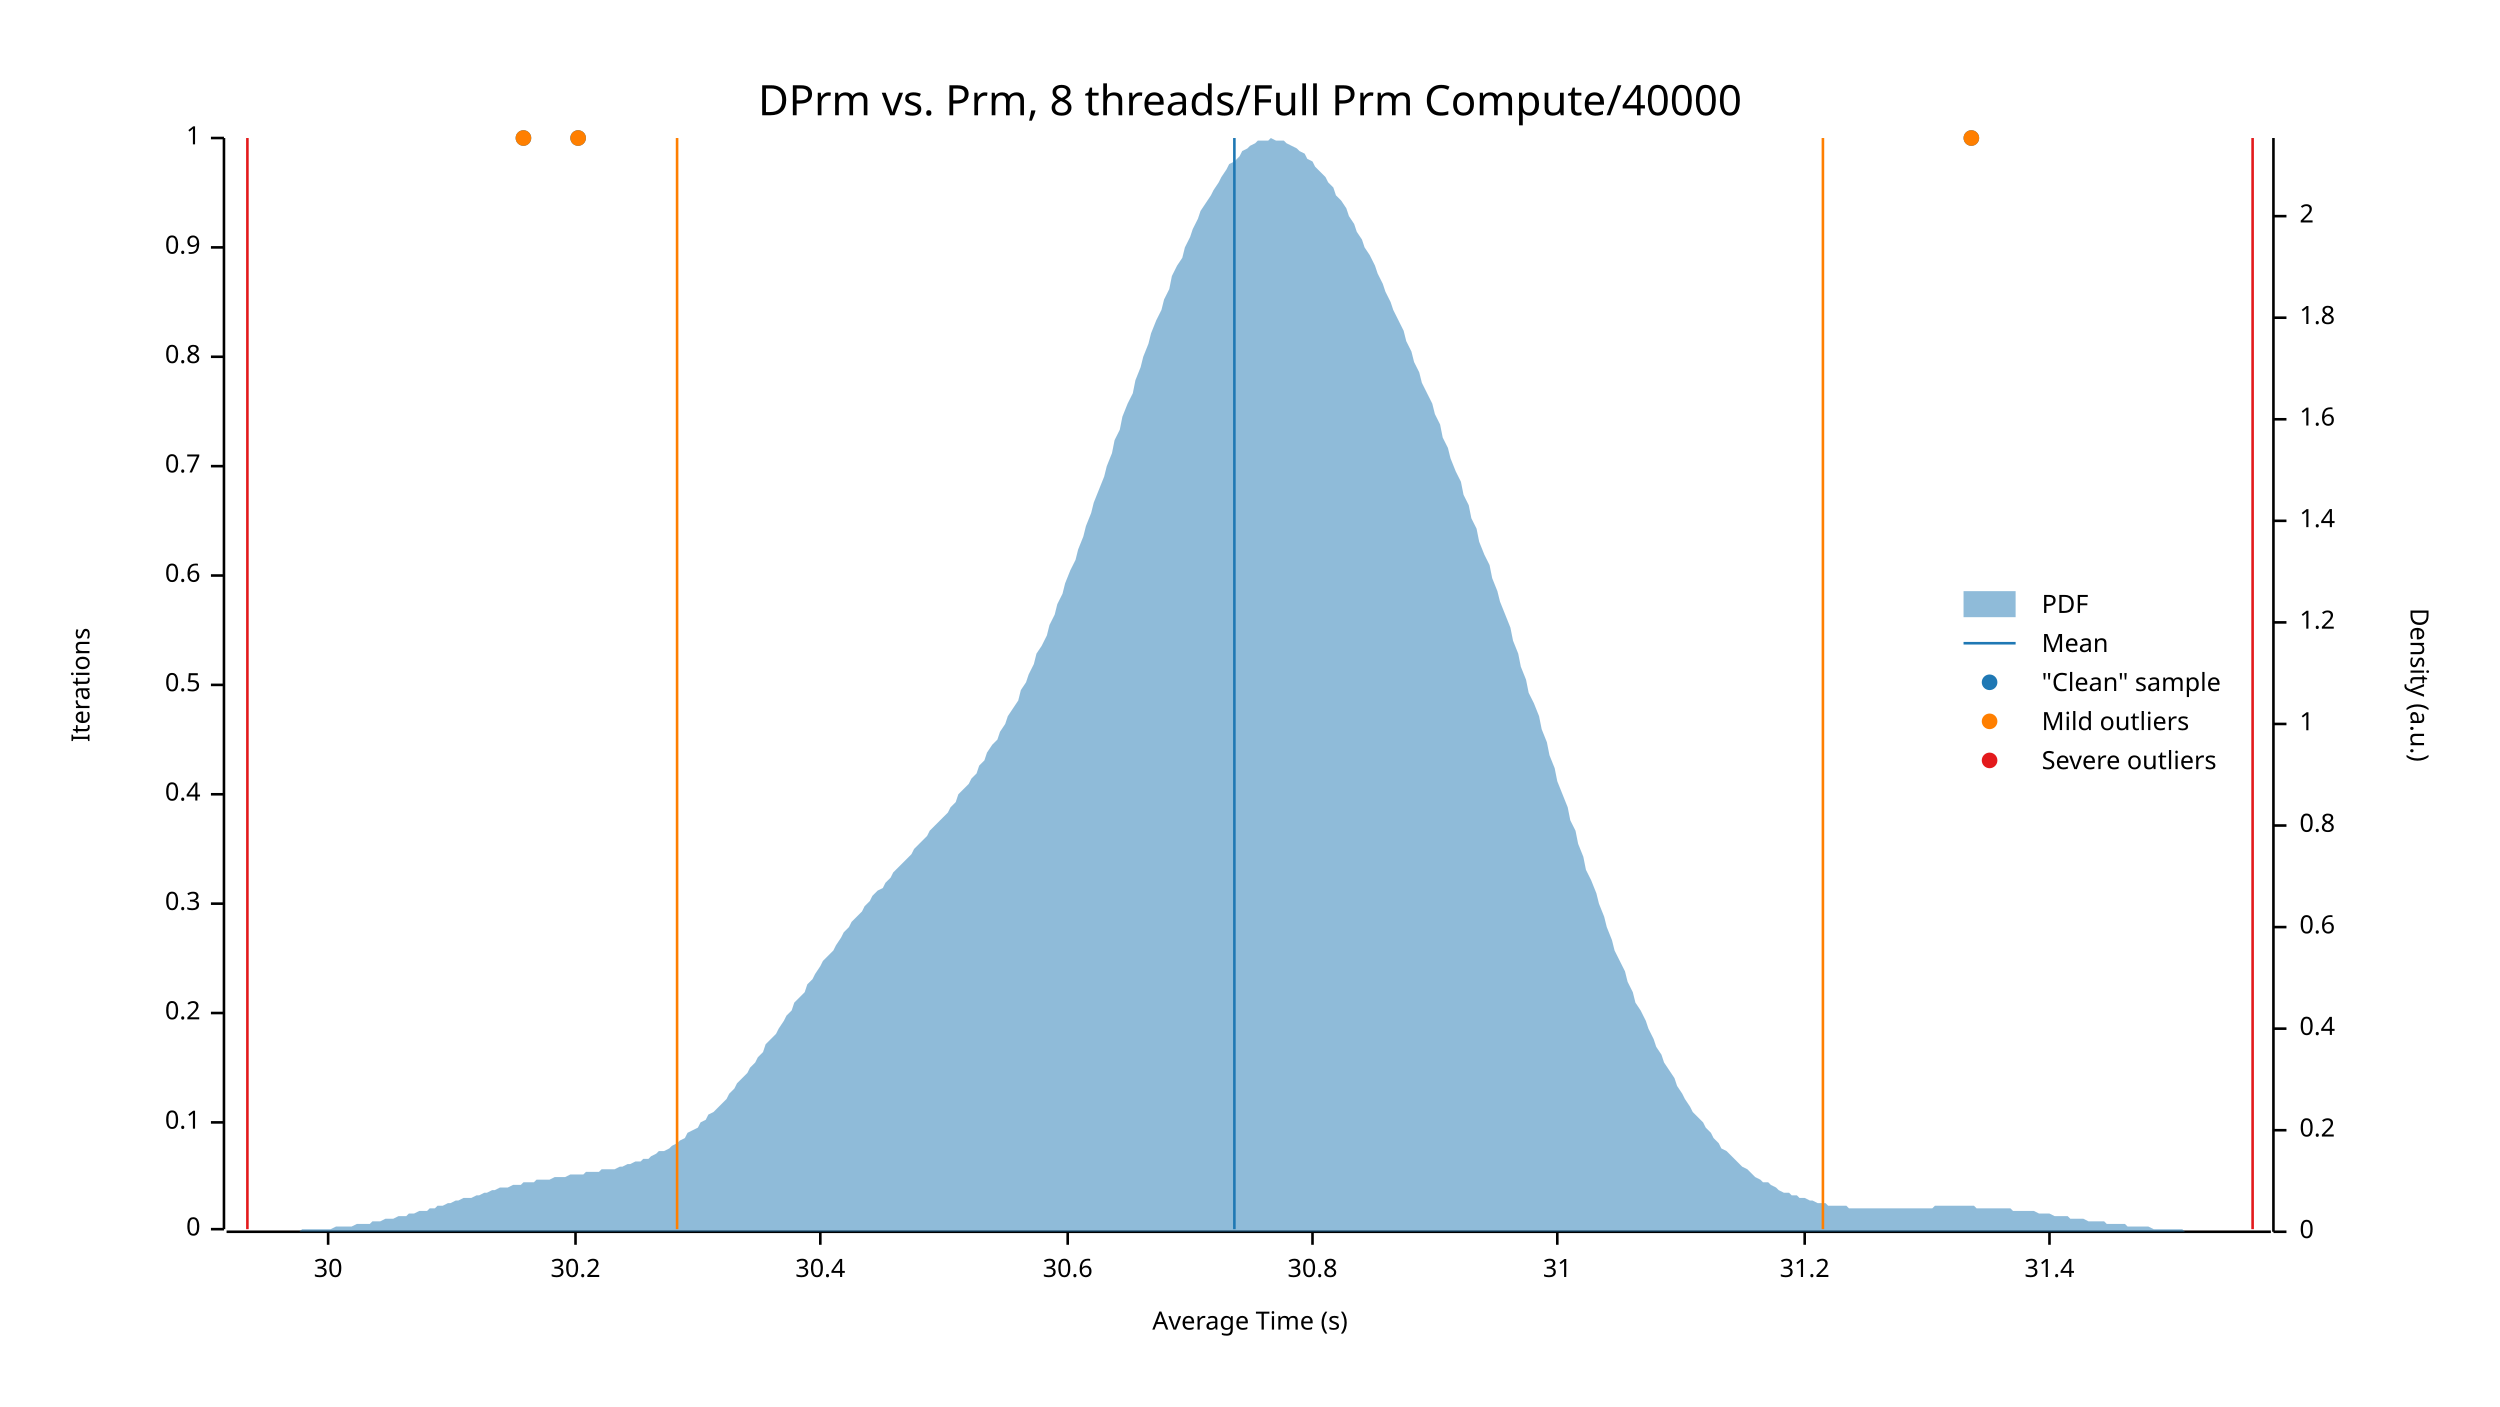
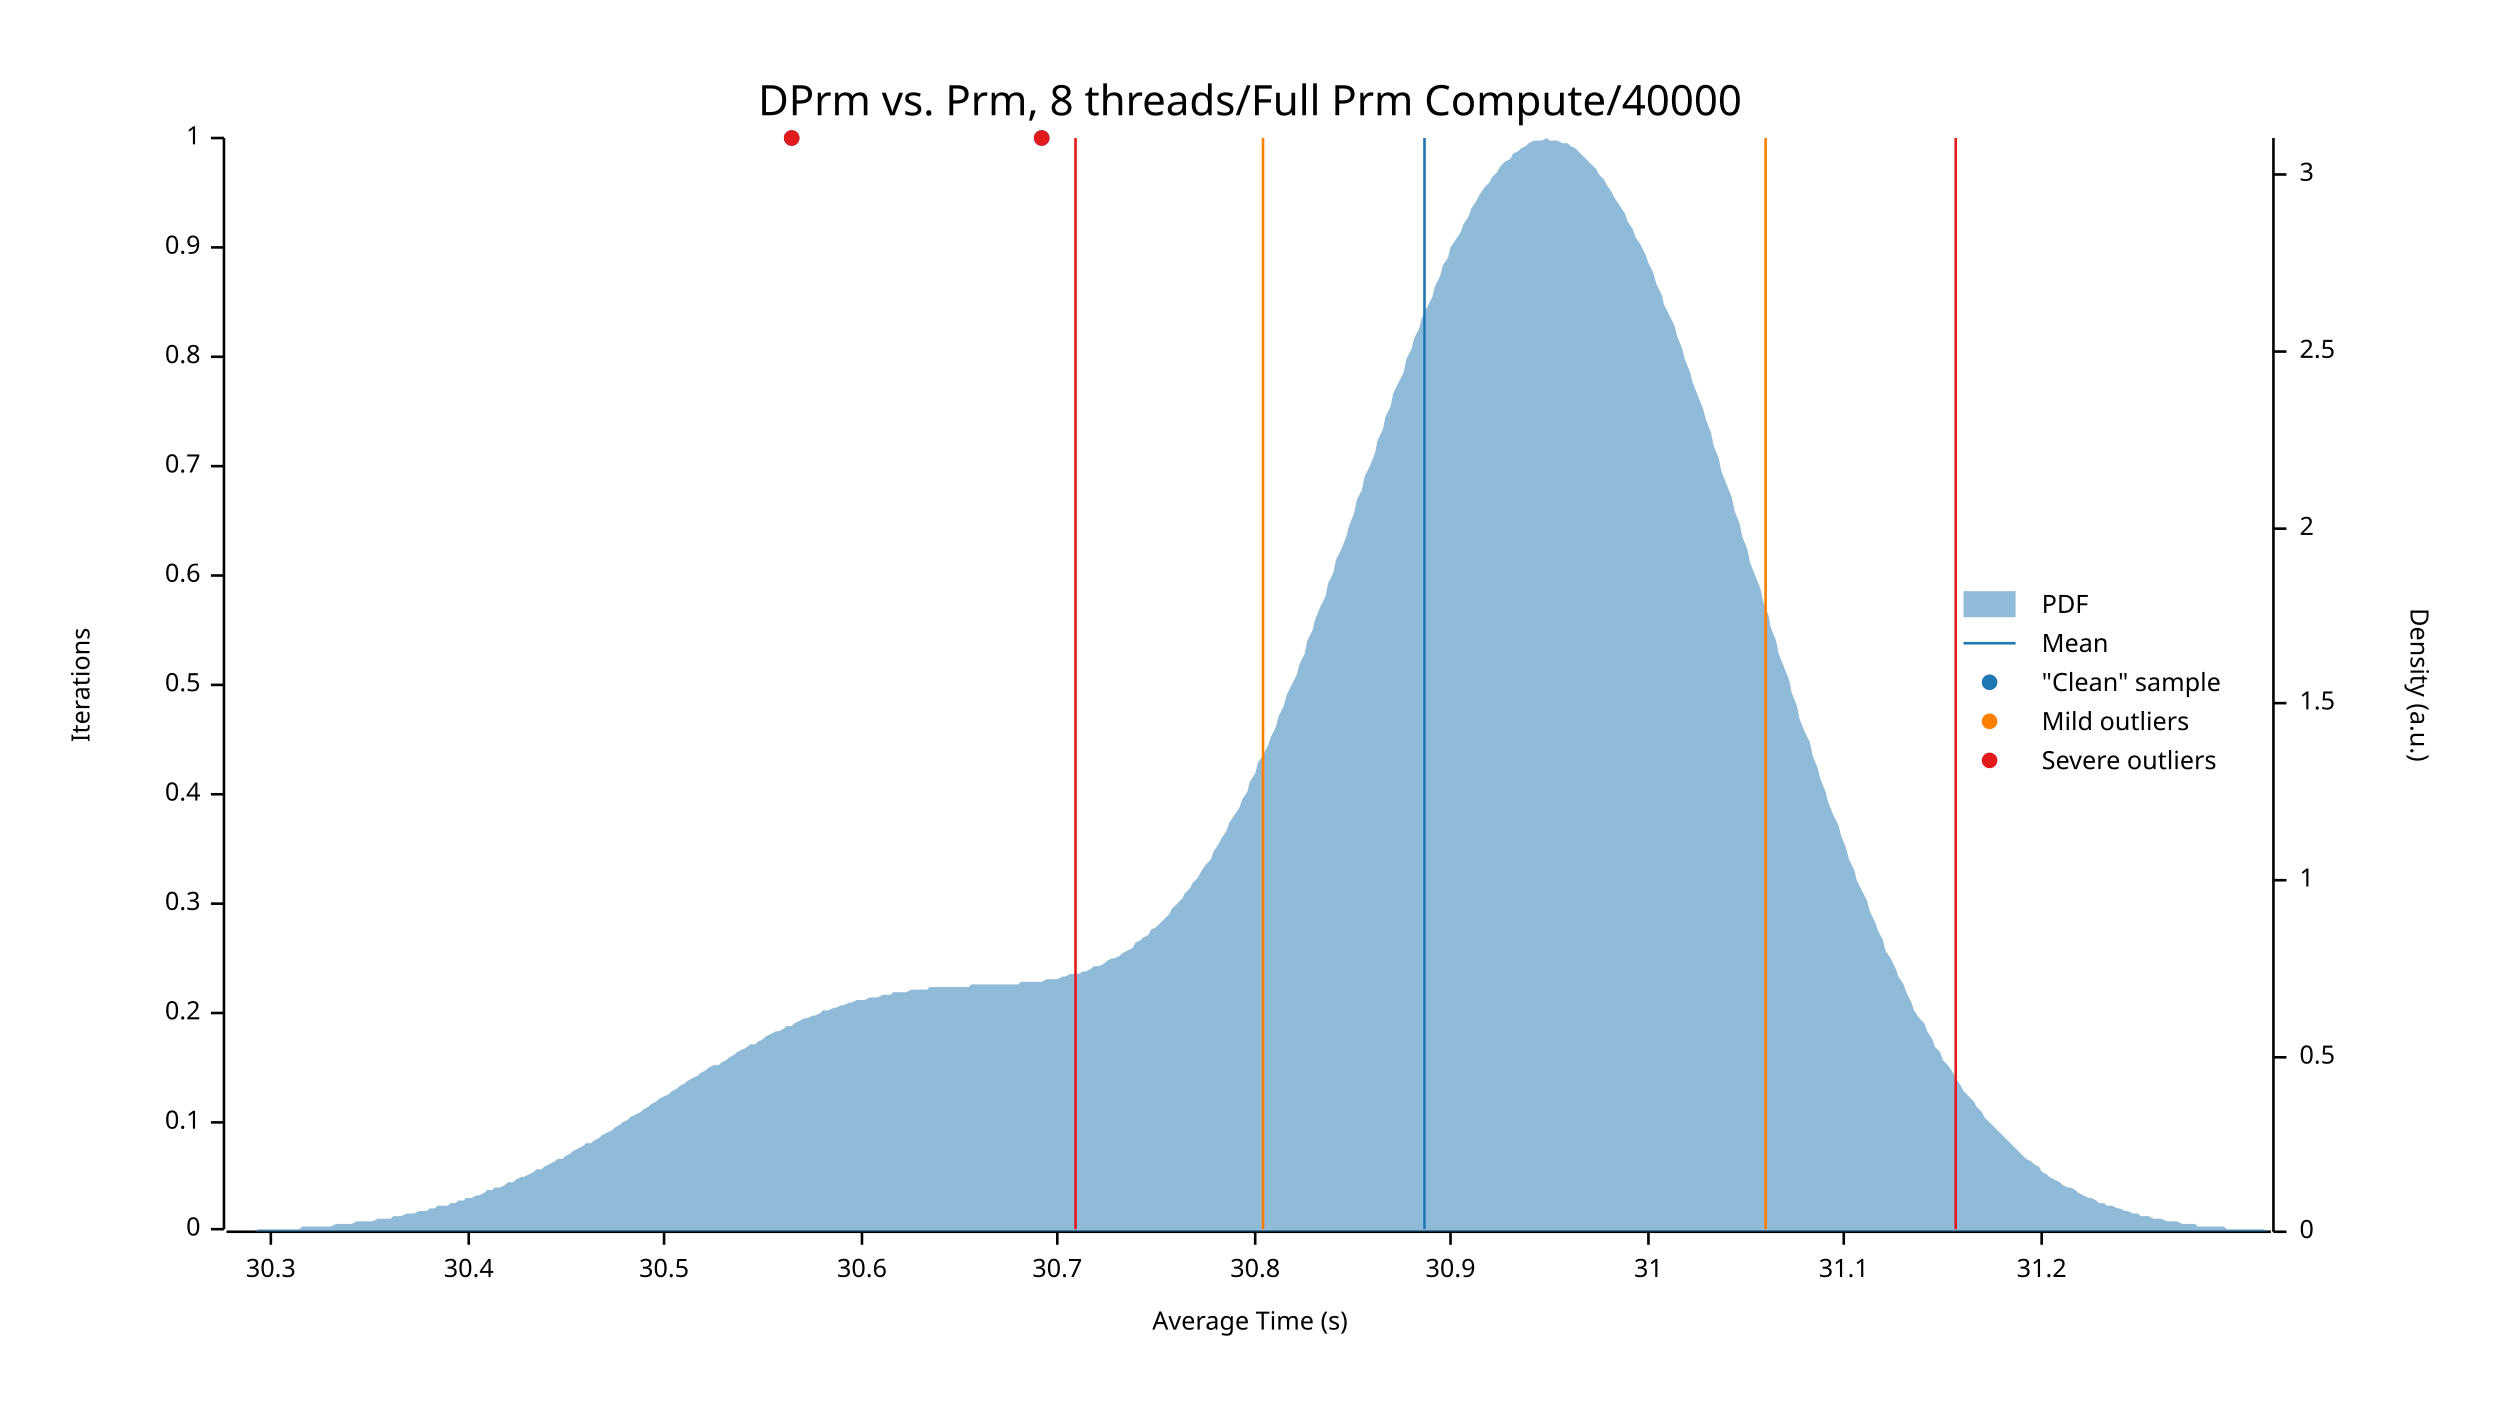
<svg xmlns="http://www.w3.org/2000/svg" width="960" height="540" viewBox="0 0 960 540">
  <text x="480" y="32" dy="0.76em" text-anchor="middle" font-family="sans-serif" font-size="16.129" opacity="1" fill="#000000">
DPrm vs. Prm, 8 threads/Full Prm Compute/40000
</text>
  <text x="27" y="263" dy="0.76em" text-anchor="middle" font-family="sans-serif" font-size="9.677" opacity="1" fill="#000000" transform="rotate(270, 27, 263)">
Iterations
</text>
  <text x="480" y="513" dy="-0.5ex" text-anchor="middle" font-family="sans-serif" font-size="9.677" opacity="1" fill="#000000">
Average Time (s)
</text>
  <polyline fill="none" opacity="1" stroke="#000000" stroke-width="1" points="86,53 86,472 " />
  <text x="77" y="472" dy="0.5ex" text-anchor="end" font-family="sans-serif" font-size="9.677" opacity="1" fill="#000000">
0
</text>
  <polyline fill="none" opacity="1" stroke="#000000" stroke-width="1" points="81,472 86,472 " />
  <text x="77" y="431" dy="0.5ex" text-anchor="end" font-family="sans-serif" font-size="9.677" opacity="1" fill="#000000">
0.1
</text>
  <polyline fill="none" opacity="1" stroke="#000000" stroke-width="1" points="81,431 86,431 " />
  <text x="77" y="389" dy="0.5ex" text-anchor="end" font-family="sans-serif" font-size="9.677" opacity="1" fill="#000000">
0.2
</text>
  <polyline fill="none" opacity="1" stroke="#000000" stroke-width="1" points="81,389 86,389 " />
  <text x="77" y="347" dy="0.5ex" text-anchor="end" font-family="sans-serif" font-size="9.677" opacity="1" fill="#000000">
0.3
</text>
  <polyline fill="none" opacity="1" stroke="#000000" stroke-width="1" points="81,347 86,347 " />
  <text x="77" y="305" dy="0.5ex" text-anchor="end" font-family="sans-serif" font-size="9.677" opacity="1" fill="#000000">
0.4
</text>
  <polyline fill="none" opacity="1" stroke="#000000" stroke-width="1" points="81,305 86,305 " />
  <text x="77" y="263" dy="0.5ex" text-anchor="end" font-family="sans-serif" font-size="9.677" opacity="1" fill="#000000">
0.5
</text>
  <polyline fill="none" opacity="1" stroke="#000000" stroke-width="1" points="81,263 86,263 " />
  <text x="77" y="221" dy="0.5ex" text-anchor="end" font-family="sans-serif" font-size="9.677" opacity="1" fill="#000000">
0.6
</text>
  <polyline fill="none" opacity="1" stroke="#000000" stroke-width="1" points="81,221 86,221 " />
  <text x="77" y="179" dy="0.5ex" text-anchor="end" font-family="sans-serif" font-size="9.677" opacity="1" fill="#000000">
0.7
</text>
  <polyline fill="none" opacity="1" stroke="#000000" stroke-width="1" points="81,179 86,179 " />
  <text x="77" y="137" dy="0.5ex" text-anchor="end" font-family="sans-serif" font-size="9.677" opacity="1" fill="#000000">
0.8
</text>
  <polyline fill="none" opacity="1" stroke="#000000" stroke-width="1" points="81,137 86,137 " />
  <text x="77" y="95" dy="0.5ex" text-anchor="end" font-family="sans-serif" font-size="9.677" opacity="1" fill="#000000">
0.9
</text>
  <polyline fill="none" opacity="1" stroke="#000000" stroke-width="1" points="81,95 86,95 " />
  <text x="77" y="53" dy="0.5ex" text-anchor="end" font-family="sans-serif" font-size="9.677" opacity="1" fill="#000000">
1
</text>
  <polyline fill="none" opacity="1" stroke="#000000" stroke-width="1" points="81,53 86,53 " />
  <polyline fill="none" opacity="1" stroke="#000000" stroke-width="1" points="87,473 872,473 " />
-   <text x="126" y="483" dy="0.76em" text-anchor="middle" font-family="sans-serif" font-size="9.677" opacity="1" fill="#000000">
- 30
+   <text x="104" y="483" dy="0.76em" text-anchor="middle" font-family="sans-serif" font-size="9.677" opacity="1" fill="#000000">
+ 30.3
</text>
-   <polyline fill="none" opacity="1" stroke="#000000" stroke-width="1" points="126,473 126,478 " />
-   <text x="221" y="483" dy="0.76em" text-anchor="middle" font-family="sans-serif" font-size="9.677" opacity="1" fill="#000000">
- 30.2
- </text>
-   <polyline fill="none" opacity="1" stroke="#000000" stroke-width="1" points="221,473 221,478 " />
-   <text x="315" y="483" dy="0.76em" text-anchor="middle" font-family="sans-serif" font-size="9.677" opacity="1" fill="#000000">
+   <polyline fill="none" opacity="1" stroke="#000000" stroke-width="1" points="104,473 104,478 " />
+   <text x="180" y="483" dy="0.76em" text-anchor="middle" font-family="sans-serif" font-size="9.677" opacity="1" fill="#000000">
30.4
</text>
-   <polyline fill="none" opacity="1" stroke="#000000" stroke-width="1" points="315,473 315,478 " />
-   <text x="410" y="483" dy="0.76em" text-anchor="middle" font-family="sans-serif" font-size="9.677" opacity="1" fill="#000000">
+   <polyline fill="none" opacity="1" stroke="#000000" stroke-width="1" points="180,473 180,478 " />
+   <text x="255" y="483" dy="0.76em" text-anchor="middle" font-family="sans-serif" font-size="9.677" opacity="1" fill="#000000">
+ 30.5
+ </text>
+   <polyline fill="none" opacity="1" stroke="#000000" stroke-width="1" points="255,473 255,478 " />
+   <text x="331" y="483" dy="0.76em" text-anchor="middle" font-family="sans-serif" font-size="9.677" opacity="1" fill="#000000">
30.6
</text>
-   <polyline fill="none" opacity="1" stroke="#000000" stroke-width="1" points="410,473 410,478 " />
-   <text x="504" y="483" dy="0.76em" text-anchor="middle" font-family="sans-serif" font-size="9.677" opacity="1" fill="#000000">
+   <polyline fill="none" opacity="1" stroke="#000000" stroke-width="1" points="331,473 331,478 " />
+   <text x="406" y="483" dy="0.76em" text-anchor="middle" font-family="sans-serif" font-size="9.677" opacity="1" fill="#000000">
+ 30.7
+ </text>
+   <polyline fill="none" opacity="1" stroke="#000000" stroke-width="1" points="406,473 406,478 " />
+   <text x="482" y="483" dy="0.76em" text-anchor="middle" font-family="sans-serif" font-size="9.677" opacity="1" fill="#000000">
30.8
</text>
-   <polyline fill="none" opacity="1" stroke="#000000" stroke-width="1" points="504,473 504,478 " />
-   <text x="598" y="483" dy="0.76em" text-anchor="middle" font-family="sans-serif" font-size="9.677" opacity="1" fill="#000000">
+   <polyline fill="none" opacity="1" stroke="#000000" stroke-width="1" points="482,473 482,478 " />
+   <text x="557" y="483" dy="0.76em" text-anchor="middle" font-family="sans-serif" font-size="9.677" opacity="1" fill="#000000">
+ 30.9
+ </text>
+   <polyline fill="none" opacity="1" stroke="#000000" stroke-width="1" points="557,473 557,478 " />
+   <text x="633" y="483" dy="0.76em" text-anchor="middle" font-family="sans-serif" font-size="9.677" opacity="1" fill="#000000">
31
</text>
-   <polyline fill="none" opacity="1" stroke="#000000" stroke-width="1" points="598,473 598,478 " />
-   <text x="693" y="483" dy="0.76em" text-anchor="middle" font-family="sans-serif" font-size="9.677" opacity="1" fill="#000000">
+   <polyline fill="none" opacity="1" stroke="#000000" stroke-width="1" points="633,473 633,478 " />
+   <text x="708" y="483" dy="0.76em" text-anchor="middle" font-family="sans-serif" font-size="9.677" opacity="1" fill="#000000">
+ 31.1
+ </text>
+   <polyline fill="none" opacity="1" stroke="#000000" stroke-width="1" points="708,473 708,478 " />
+   <text x="784" y="483" dy="0.76em" text-anchor="middle" font-family="sans-serif" font-size="9.677" opacity="1" fill="#000000">
31.2
</text>
-   <polyline fill="none" opacity="1" stroke="#000000" stroke-width="1" points="693,473 693,478 " />
-   <text x="787" y="483" dy="0.76em" text-anchor="middle" font-family="sans-serif" font-size="9.677" opacity="1" fill="#000000">
- 31.4
- </text>
-   <polyline fill="none" opacity="1" stroke="#000000" stroke-width="1" points="787,473 787,478 " />
+   <polyline fill="none" opacity="1" stroke="#000000" stroke-width="1" points="784,473 784,478 " />
  <text x="933" y="263" dy="0.76em" text-anchor="middle" font-family="sans-serif" font-size="9.677" opacity="1" fill="#000000" transform="rotate(90, 933, 263)">
Density (a.u.)
</text>
  <polyline fill="none" opacity="1" stroke="#000000" stroke-width="1" points="873,53 873,473 " />
  <text x="883" y="473" dy="0.5ex" text-anchor="start" font-family="sans-serif" font-size="9.677" opacity="1" fill="#000000">
0
</text>
  <polyline fill="none" opacity="1" stroke="#000000" stroke-width="1" points="873,473 878,473 " />
-   <text x="883" y="434" dy="0.5ex" text-anchor="start" font-family="sans-serif" font-size="9.677" opacity="1" fill="#000000">
- 0.2
+   <text x="883" y="406" dy="0.5ex" text-anchor="start" font-family="sans-serif" font-size="9.677" opacity="1" fill="#000000">
+ 0.5
</text>
-   <polyline fill="none" opacity="1" stroke="#000000" stroke-width="1" points="873,434 878,434 " />
-   <text x="883" y="395" dy="0.5ex" text-anchor="start" font-family="sans-serif" font-size="9.677" opacity="1" fill="#000000">
- 0.4
- </text>
-   <polyline fill="none" opacity="1" stroke="#000000" stroke-width="1" points="873,395 878,395 " />
-   <text x="883" y="356" dy="0.5ex" text-anchor="start" font-family="sans-serif" font-size="9.677" opacity="1" fill="#000000">
- 0.6
- </text>
-   <polyline fill="none" opacity="1" stroke="#000000" stroke-width="1" points="873,356 878,356 " />
-   <text x="883" y="317" dy="0.5ex" text-anchor="start" font-family="sans-serif" font-size="9.677" opacity="1" fill="#000000">
- 0.8
- </text>
-   <polyline fill="none" opacity="1" stroke="#000000" stroke-width="1" points="873,317 878,317 " />
-   <text x="883" y="278" dy="0.5ex" text-anchor="start" font-family="sans-serif" font-size="9.677" opacity="1" fill="#000000">
+   <polyline fill="none" opacity="1" stroke="#000000" stroke-width="1" points="873,406 878,406 " />
+   <text x="883" y="338" dy="0.5ex" text-anchor="start" font-family="sans-serif" font-size="9.677" opacity="1" fill="#000000">
1
</text>
-   <polyline fill="none" opacity="1" stroke="#000000" stroke-width="1" points="873,278 878,278 " />
-   <text x="883" y="239" dy="0.5ex" text-anchor="start" font-family="sans-serif" font-size="9.677" opacity="1" fill="#000000">
- 1.2
+   <polyline fill="none" opacity="1" stroke="#000000" stroke-width="1" points="873,338 878,338 " />
+   <text x="883" y="270" dy="0.5ex" text-anchor="start" font-family="sans-serif" font-size="9.677" opacity="1" fill="#000000">
+ 1.5
</text>
-   <polyline fill="none" opacity="1" stroke="#000000" stroke-width="1" points="873,239 878,239 " />
-   <text x="883" y="200" dy="0.5ex" text-anchor="start" font-family="sans-serif" font-size="9.677" opacity="1" fill="#000000">
- 1.4
- </text>
-   <polyline fill="none" opacity="1" stroke="#000000" stroke-width="1" points="873,200 878,200 " />
-   <text x="883" y="161" dy="0.5ex" text-anchor="start" font-family="sans-serif" font-size="9.677" opacity="1" fill="#000000">
- 1.6
- </text>
-   <polyline fill="none" opacity="1" stroke="#000000" stroke-width="1" points="873,161 878,161 " />
-   <text x="883" y="122" dy="0.5ex" text-anchor="start" font-family="sans-serif" font-size="9.677" opacity="1" fill="#000000">
- 1.8
- </text>
-   <polyline fill="none" opacity="1" stroke="#000000" stroke-width="1" points="873,122 878,122 " />
-   <text x="883" y="83" dy="0.5ex" text-anchor="start" font-family="sans-serif" font-size="9.677" opacity="1" fill="#000000">
+   <polyline fill="none" opacity="1" stroke="#000000" stroke-width="1" points="873,270 878,270 " />
+   <text x="883" y="203" dy="0.5ex" text-anchor="start" font-family="sans-serif" font-size="9.677" opacity="1" fill="#000000">
2
</text>
-   <polyline fill="none" opacity="1" stroke="#000000" stroke-width="1" points="873,83 878,83 " />
-   <polygon opacity="0.5" fill="#1F78B4" points="87,473 88,473 90,473 91,473 93,473 94,473 96,473 98,473 99,473 101,473 102,473 104,473 105,473 107,473 109,473 110,473 112,473 113,473 115,473 116,472 118,472 120,472 121,472 123,472 124,472 126,472 127,472 129,471 131,471 132,471 134,471 135,471 137,470 138,470 140,470 142,470 143,469 145,469 146,469 148,468 150,468 151,468 153,467 154,467 156,467 157,466 159,466 161,465 162,465 164,465 165,464 167,464 168,463 170,463 172,462 173,462 175,461 176,461 178,460 179,460 181,460 183,459 184,459 186,458 187,458 189,457 190,457 192,456 194,456 195,456 197,455 198,455 200,455 201,454 203,454 205,454 206,453 208,453 209,453 211,453 213,452 214,452 216,452 217,452 219,451 220,451 222,451 224,451 225,450 227,450 228,450 230,450 231,449 233,449 235,449 236,449 238,448 239,448 241,447 242,447 244,446 246,446 247,445 249,445 250,444 252,443 253,442 255,442 257,441 258,440 260,439 261,438 263,437 264,435 266,434 268,433 269,431 271,430 272,428 274,427 276,425 277,424 279,422 280,420 282,418 283,416 285,414 287,412 288,410 290,408 291,406 293,404 294,401 296,399 298,397 299,395 301,392 302,390 304,388 305,385 307,383 309,381 310,378 312,376 313,374 315,371 316,369 318,367 320,365 321,363 323,360 324,358 326,356 327,354 329,352 331,350 332,348 334,346 335,344 337,342 339,341 340,339 342,337 343,335 345,333 346,332 348,330 350,328 351,326 353,324 354,323 356,321 357,319 359,317 361,315 362,314 364,312 365,310 367,308 368,305 370,303 372,301 373,299 375,297 376,294 378,292 379,289 381,286 383,284 384,281 386,278 387,275 389,272 391,269 392,265 394,262 395,259 397,255 398,251 400,248 402,244 403,240 405,236 406,232 408,228 409,224 411,219 413,215 414,211 416,206 417,202 419,197 420,193 422,188 424,183 425,179 427,174 428,169 430,165 431,160 433,155 435,151 436,146 438,141 439,137 441,132 442,128 444,123 446,119 447,115 449,111 450,106 452,102 454,99 455,95 457,91 458,88 460,84 461,81 463,78 465,75 466,73 468,70 469,68 471,65 472,63 474,62 476,60 477,58 479,57 480,56 482,55 483,54 485,54 487,54 488,53 490,54 491,54 493,54 494,55 496,56 498,57 499,58 501,59 502,61 504,62 505,64 507,66 509,68 510,70 512,72 513,75 515,77 517,80 518,83 520,86 521,89 523,92 524,95 526,98 528,102 529,105 531,109 532,112 534,116 535,119 537,123 539,127 540,131 542,135 543,139 545,143 546,147 548,151 550,155 551,159 553,163 554,168 556,172 557,176 559,181 561,185 562,190 564,194 565,199 567,203 568,208 570,213 572,217 573,222 575,227 576,231 578,236 580,241 581,246 583,251 584,256 586,261 587,266 589,270 591,275 592,280 594,285 595,290 597,295 598,300 600,305 602,310 603,315 605,319 606,324 608,329 609,334 611,338 613,343 614,347 616,352 617,356 619,361 620,365 622,369 624,373 625,377 627,381 628,385 630,388 632,392 633,395 635,399 636,402 638,405 639,408 641,411 643,414 644,417 646,420 647,422 649,425 650,427 652,429 654,431 655,433 657,435 658,437 660,439 661,441 663,442 665,444 666,445 668,447 669,448 671,449 672,450 674,452 676,453 677,454 679,454 680,455 682,456 683,457 685,458 687,458 688,459 690,459 691,460 693,460 695,461 696,461 698,462 699,462 701,462 702,463 704,463 706,463 707,463 709,463 710,464 712,464 713,464 715,464 717,464 718,464 720,464 721,464 723,464 724,464 726,464 728,464 729,464 731,464 732,464 734,464 735,464 737,464 739,464 740,464 742,464 743,463 745,463 746,463 748,463 750,463 751,463 753,463 754,463 756,463 758,463 759,464 761,464 762,464 764,464 765,464 767,464 769,464 770,464 772,464 773,465 775,465 776,465 778,465 780,465 781,465 783,466 784,466 786,466 787,466 789,467 791,467 792,467 794,467 795,468 797,468 798,468 800,468 802,469 803,469 805,469 806,469 808,469 809,470 811,470 813,470 814,470 816,470 817,471 819,471 821,471 822,471 824,471 825,471 827,472 828,472 830,472 832,472 833,472 835,472 836,472 838,472 839,473 841,473 843,473 844,473 846,473 847,473 849,473 850,473 852,473 854,473 855,473 857,473 858,473 860,473 861,473 863,473 865,473 866,473 868,473 869,473 871,473 873,473 873,473 87,473 " />
-   <polyline fill="none" opacity="1" stroke="#1F78B4" stroke-width="1" points="474,472 474,53 " />
-   <polyline fill="none" opacity="1" stroke="#FF7F00" stroke-width="1" points="260,472 260,53 " />
-   <polyline fill="none" opacity="1" stroke="#FF7F00" stroke-width="1" points="700,472 700,53 " />
-   <polyline fill="none" opacity="1" stroke="#E31A1C" stroke-width="1" points="95,472 95,53 " />
-   <polyline fill="none" opacity="1" stroke="#E31A1C" stroke-width="1" points="865,472 865,53 " />
-   <circle cx="222" cy="53" r="3" opacity="1" fill="#1F78B4" stroke="none" stroke-width="1" />
-   <circle cx="757" cy="53" r="3" opacity="1" fill="#1F78B4" stroke="none" stroke-width="1" />
-   <circle cx="201" cy="53" r="3" opacity="1" fill="#1F78B4" stroke="none" stroke-width="1" />
-   <circle cx="222" cy="53" r="3" opacity="1" fill="#FF7F00" stroke="none" stroke-width="1" />
-   <circle cx="757" cy="53" r="3" opacity="1" fill="#FF7F00" stroke="none" stroke-width="1" />
-   <circle cx="201" cy="53" r="3" opacity="1" fill="#FF7F00" stroke="none" stroke-width="1" />
+   <polyline fill="none" opacity="1" stroke="#000000" stroke-width="1" points="873,203 878,203 " />
+   <text x="883" y="135" dy="0.5ex" text-anchor="start" font-family="sans-serif" font-size="9.677" opacity="1" fill="#000000">
+ 2.5
+ </text>
+   <polyline fill="none" opacity="1" stroke="#000000" stroke-width="1" points="873,135 878,135 " />
+   <text x="883" y="67" dy="0.5ex" text-anchor="start" font-family="sans-serif" font-size="9.677" opacity="1" fill="#000000">
+ 3
+ </text>
+   <polyline fill="none" opacity="1" stroke="#000000" stroke-width="1" points="873,67 878,67 " />
+   <polygon opacity="0.5" fill="#1F78B4" points="87,473 88,473 90,473 91,473 93,473 94,473 96,473 98,473 99,472 101,472 102,472 104,472 105,472 107,472 109,472 110,472 112,472 113,472 115,472 116,471 118,471 120,471 121,471 123,471 124,471 126,471 127,471 129,470 131,470 132,470 134,470 135,470 137,469 138,469 140,469 142,469 143,469 145,468 146,468 148,468 150,468 151,467 153,467 154,467 156,466 157,466 159,466 161,465 162,465 164,465 165,464 167,464 168,463 170,463 172,463 173,462 175,462 176,461 178,461 179,460 181,460 183,459 184,459 186,458 187,457 189,457 190,456 192,456 194,455 195,454 197,454 198,453 200,452 201,452 203,451 205,450 206,449 208,449 209,448 211,447 213,446 214,445 216,445 217,444 219,443 220,442 222,441 224,440 225,439 227,439 228,438 230,437 231,436 233,435 235,434 236,433 238,432 239,431 241,430 242,429 244,428 246,427 247,426 249,425 250,424 252,423 253,422 255,421 257,420 258,419 260,418 261,417 263,416 264,415 266,414 268,413 269,412 271,411 272,410 274,409 276,409 277,408 279,407 280,406 282,405 283,404 285,403 287,402 288,401 290,401 291,400 293,399 294,398 296,397 298,396 299,396 301,395 302,394 304,394 305,393 307,392 309,391 310,391 312,390 313,390 315,389 316,388 318,388 320,387 321,387 323,386 324,386 326,385 327,385 329,384 331,384 332,384 334,383 335,383 337,383 339,382 340,382 342,382 343,381 345,381 346,381 348,381 350,380 351,380 353,380 354,380 356,380 357,379 359,379 361,379 362,379 364,379 365,379 367,379 368,379 370,379 372,379 373,378 375,378 376,378 378,378 379,378 381,378 383,378 384,378 386,378 387,378 389,378 391,378 392,377 394,377 395,377 397,377 398,377 400,377 402,376 403,376 405,376 406,376 408,375 409,375 411,374 413,374 414,374 416,373 417,373 419,372 420,371 422,371 424,370 425,369 427,368 428,368 430,367 431,366 433,365 435,364 436,362 438,361 439,360 441,359 442,357 444,356 446,354 447,353 449,351 450,349 452,347 454,345 455,343 457,341 458,339 460,337 461,335 463,332 465,330 466,327 468,324 469,322 471,319 472,316 474,313 476,310 477,307 479,304 480,300 482,297 483,293 485,290 487,286 488,283 490,279 491,275 493,271 494,267 496,263 498,259 499,255 501,251 502,246 504,242 505,238 507,233 509,229 510,224 512,220 513,215 515,211 517,206 518,202 520,197 521,192 523,188 524,183 526,179 528,174 529,169 531,165 532,160 534,156 535,151 537,147 539,143 540,138 542,134 543,130 545,126 546,122 548,118 550,114 551,110 553,106 554,102 556,99 557,95 559,92 561,89 562,86 564,83 565,80 567,77 568,75 570,72 572,70 573,68 575,66 576,64 578,62 580,61 581,59 583,58 584,57 586,56 587,55 589,54 591,54 592,54 594,53 595,54 597,54 598,54 600,55 602,55 603,56 605,57 606,58 608,60 609,61 611,63 613,65 614,67 616,69 617,71 619,74 620,76 622,79 624,82 625,85 627,88 628,91 630,94 632,98 633,101 635,105 636,109 638,113 639,117 641,121 643,125 644,129 646,134 647,138 649,143 650,147 652,152 654,157 655,161 657,166 658,171 660,176 661,181 663,186 665,191 666,196 668,201 669,206 671,211 672,216 674,221 676,226 677,231 679,236 680,241 682,246 683,251 685,256 687,261 688,266 690,271 691,276 693,281 695,285 696,290 698,295 699,299 701,304 702,308 704,313 706,317 707,321 709,326 710,330 712,334 713,338 715,342 717,346 718,350 720,354 721,357 723,361 724,365 726,368 728,372 729,375 731,378 732,381 734,385 735,388 737,391 739,393 740,396 742,399 743,402 745,404 746,407 748,409 750,412 751,414 753,417 754,419 756,421 758,423 759,425 761,427 762,429 764,431 765,432 767,434 769,436 770,437 772,439 773,440 775,442 776,443 778,445 780,446 781,447 783,448 784,450 786,451 787,452 789,453 791,454 792,455 794,456 795,456 797,457 798,458 800,459 802,460 803,460 805,461 806,462 808,462 809,463 811,463 813,464 814,464 816,465 817,465 819,466 821,466 822,467 824,467 825,467 827,468 828,468 830,468 832,469 833,469 835,469 836,469 838,470 839,470 841,470 843,470 844,471 846,471 847,471 849,471 850,471 852,471 854,471 855,472 857,472 858,472 860,472 861,472 863,472 865,472 866,472 868,472 869,472 871,473 873,473 873,473 87,473 " />
+   <polyline fill="none" opacity="1" stroke="#1F78B4" stroke-width="1" points="547,472 547,53 " />
+   <polyline fill="none" opacity="1" stroke="#FF7F00" stroke-width="1" points="485,472 485,53 " />
+   <polyline fill="none" opacity="1" stroke="#FF7F00" stroke-width="1" points="678,472 678,53 " />
+   <polyline fill="none" opacity="1" stroke="#E31A1C" stroke-width="1" points="413,472 413,53 " />
+   <polyline fill="none" opacity="1" stroke="#E31A1C" stroke-width="1" points="751,472 751,53 " />
+   <circle cx="400" cy="53" r="3" opacity="1" fill="#1F78B4" stroke="none" stroke-width="1" />
+   <circle cx="304" cy="53" r="3" opacity="1" fill="#1F78B4" stroke="none" stroke-width="1" />
+   <circle cx="400" cy="53" r="3" opacity="1" fill="#E31A1C" stroke="none" stroke-width="1" />
+   <circle cx="304" cy="53" r="3" opacity="1" fill="#E31A1C" stroke="none" stroke-width="1" />
  <text x="784" y="228" dy="0.76em" text-anchor="start" font-family="sans-serif" font-size="9.677" opacity="1" fill="#000000">
PDF
</text>
  <text x="784" y="243" dy="0.76em" text-anchor="start" font-family="sans-serif" font-size="9.677" opacity="1" fill="#000000">
Mean
</text>
  <text x="784" y="258" dy="0.76em" text-anchor="start" font-family="sans-serif" font-size="9.677" opacity="1" fill="#000000">
"Clean" sample
</text>
  <text x="784" y="273" dy="0.76em" text-anchor="start" font-family="sans-serif" font-size="9.677" opacity="1" fill="#000000">
Mild outliers
</text>
  <text x="784" y="288" dy="0.76em" text-anchor="start" font-family="sans-serif" font-size="9.677" opacity="1" fill="#000000">
Severe outliers
</text>
  <rect x="754" y="227" width="20" height="10" opacity="0.5" fill="#1F78B4" stroke="none" />
  <polyline fill="none" opacity="1" stroke="#1F78B4" stroke-width="1" points="754,247 774,247 " />
  <circle cx="764" cy="262" r="3" opacity="1" fill="#1F78B4" stroke="none" stroke-width="1" />
  <circle cx="764" cy="277" r="3" opacity="1" fill="#FF7F00" stroke="none" stroke-width="1" />
  <circle cx="764" cy="292" r="3" opacity="1" fill="#E31A1C" stroke="none" stroke-width="1" />
</svg>
